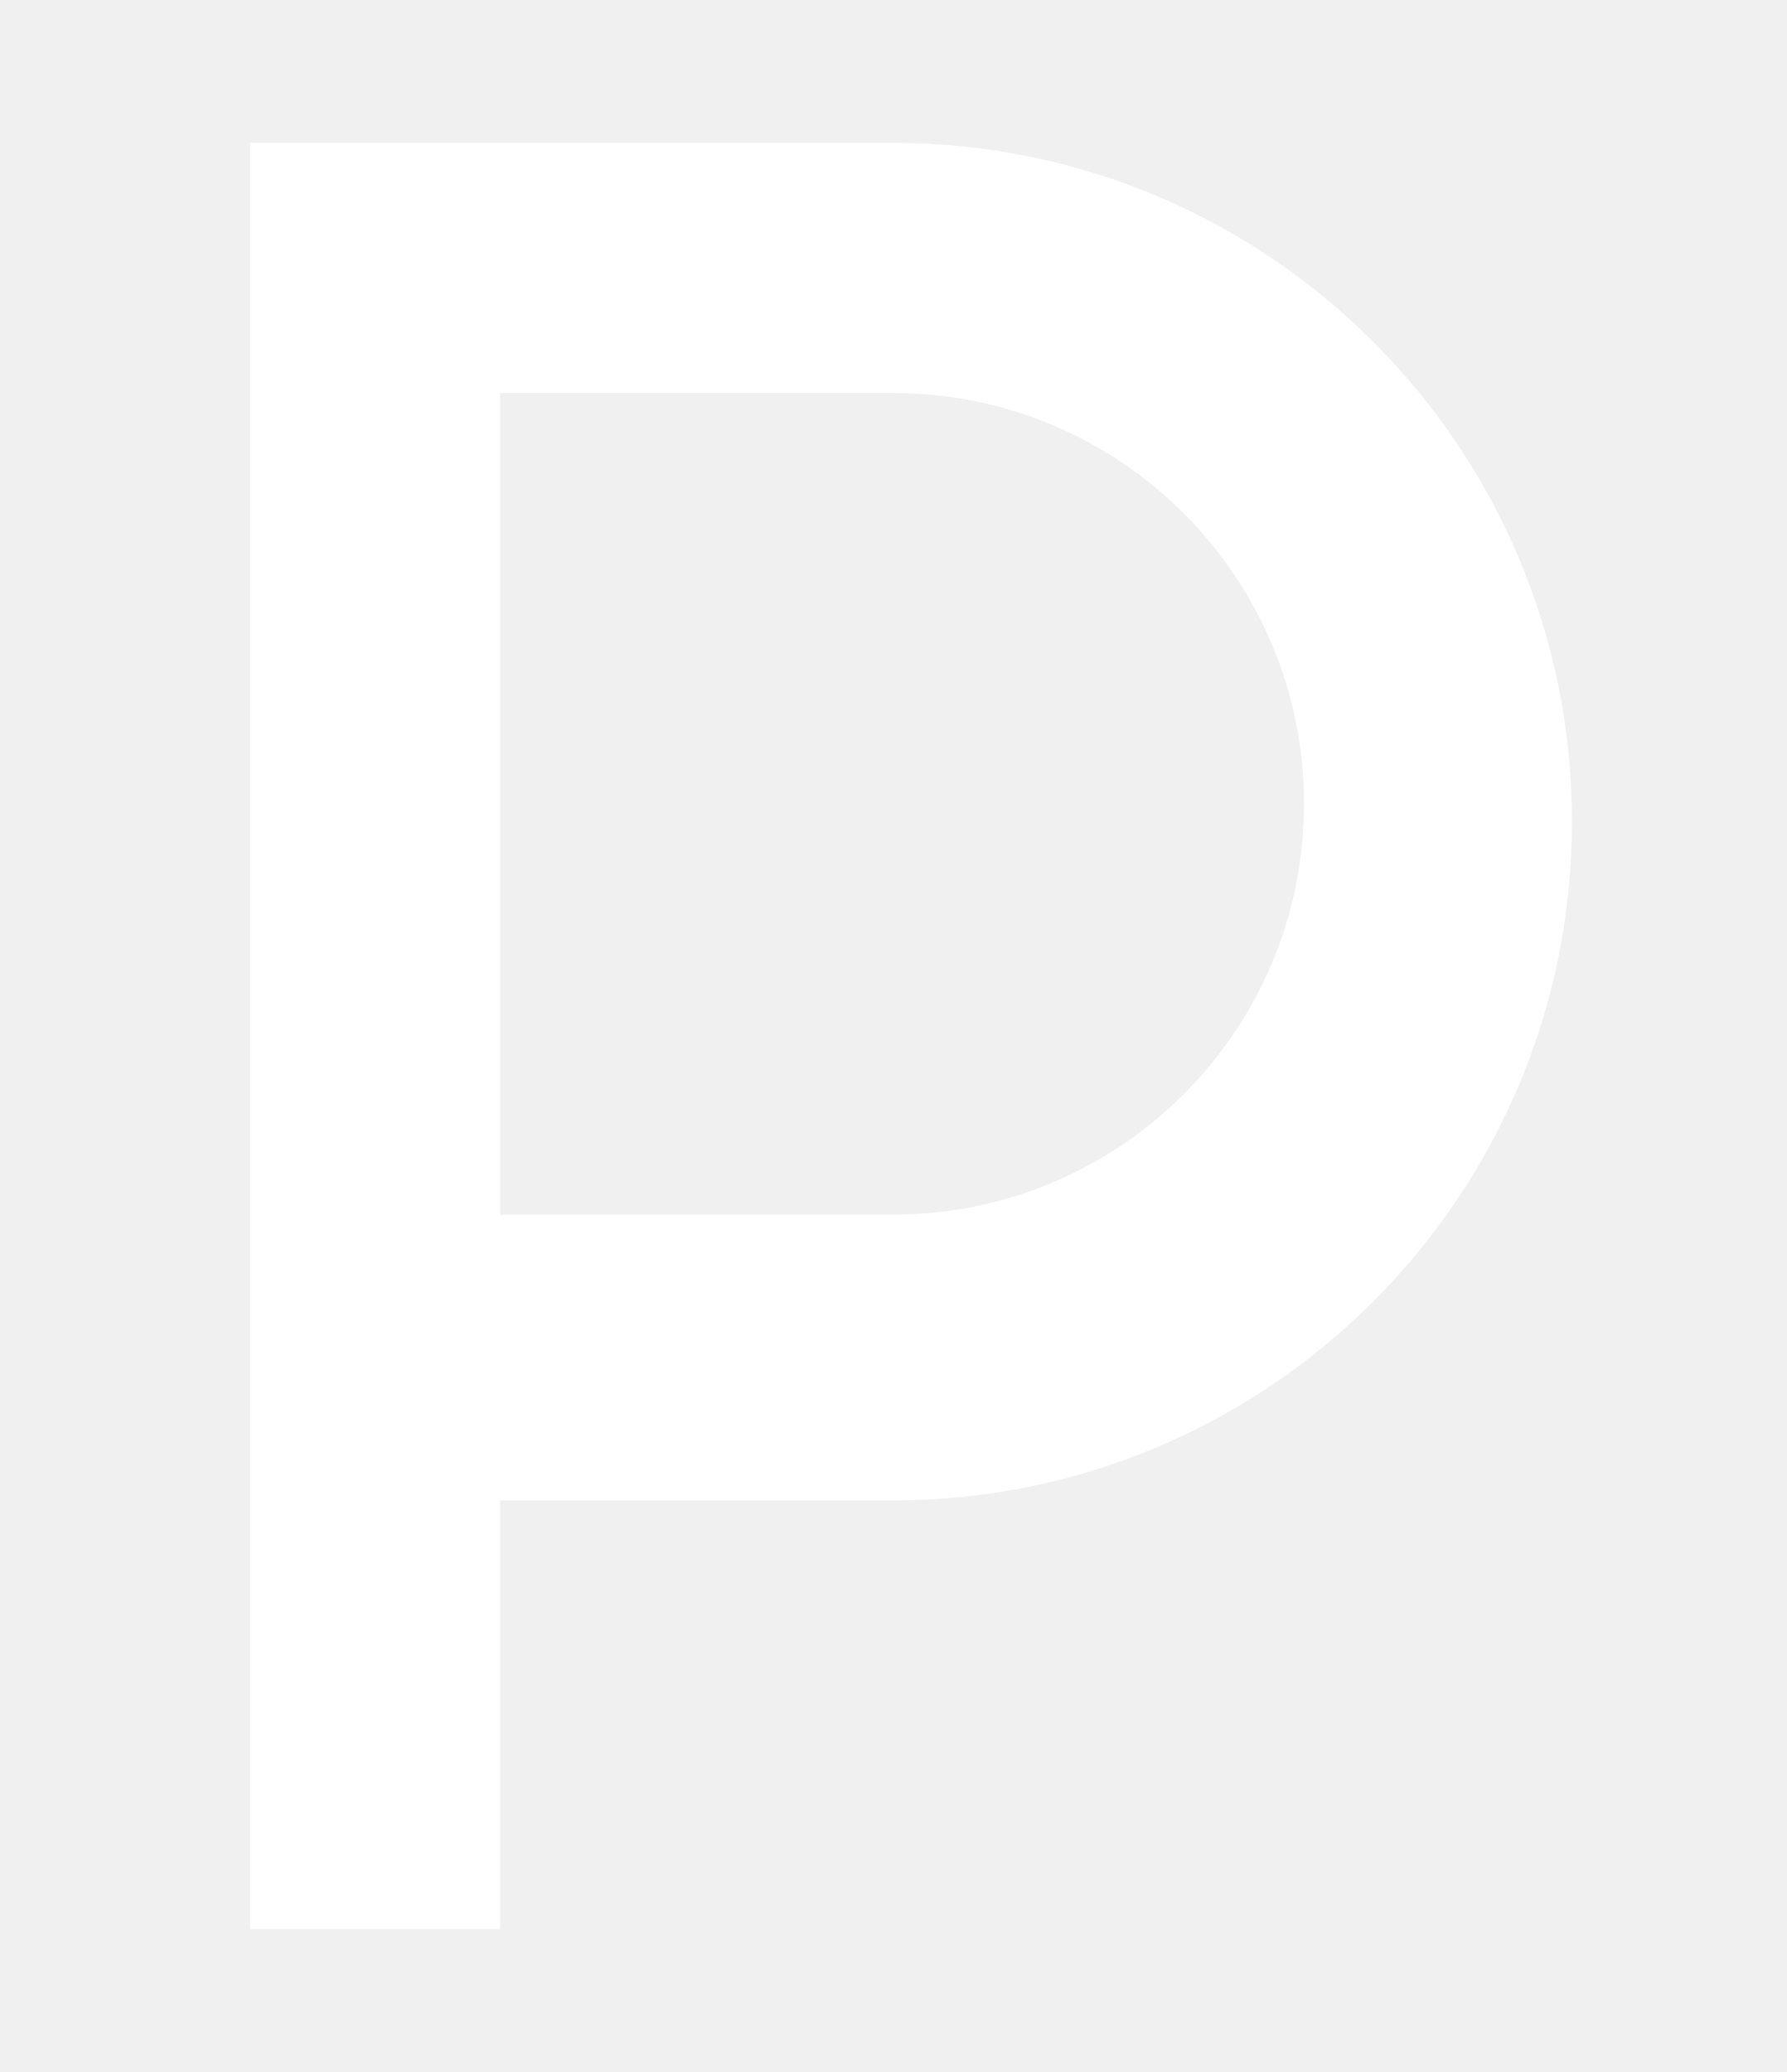
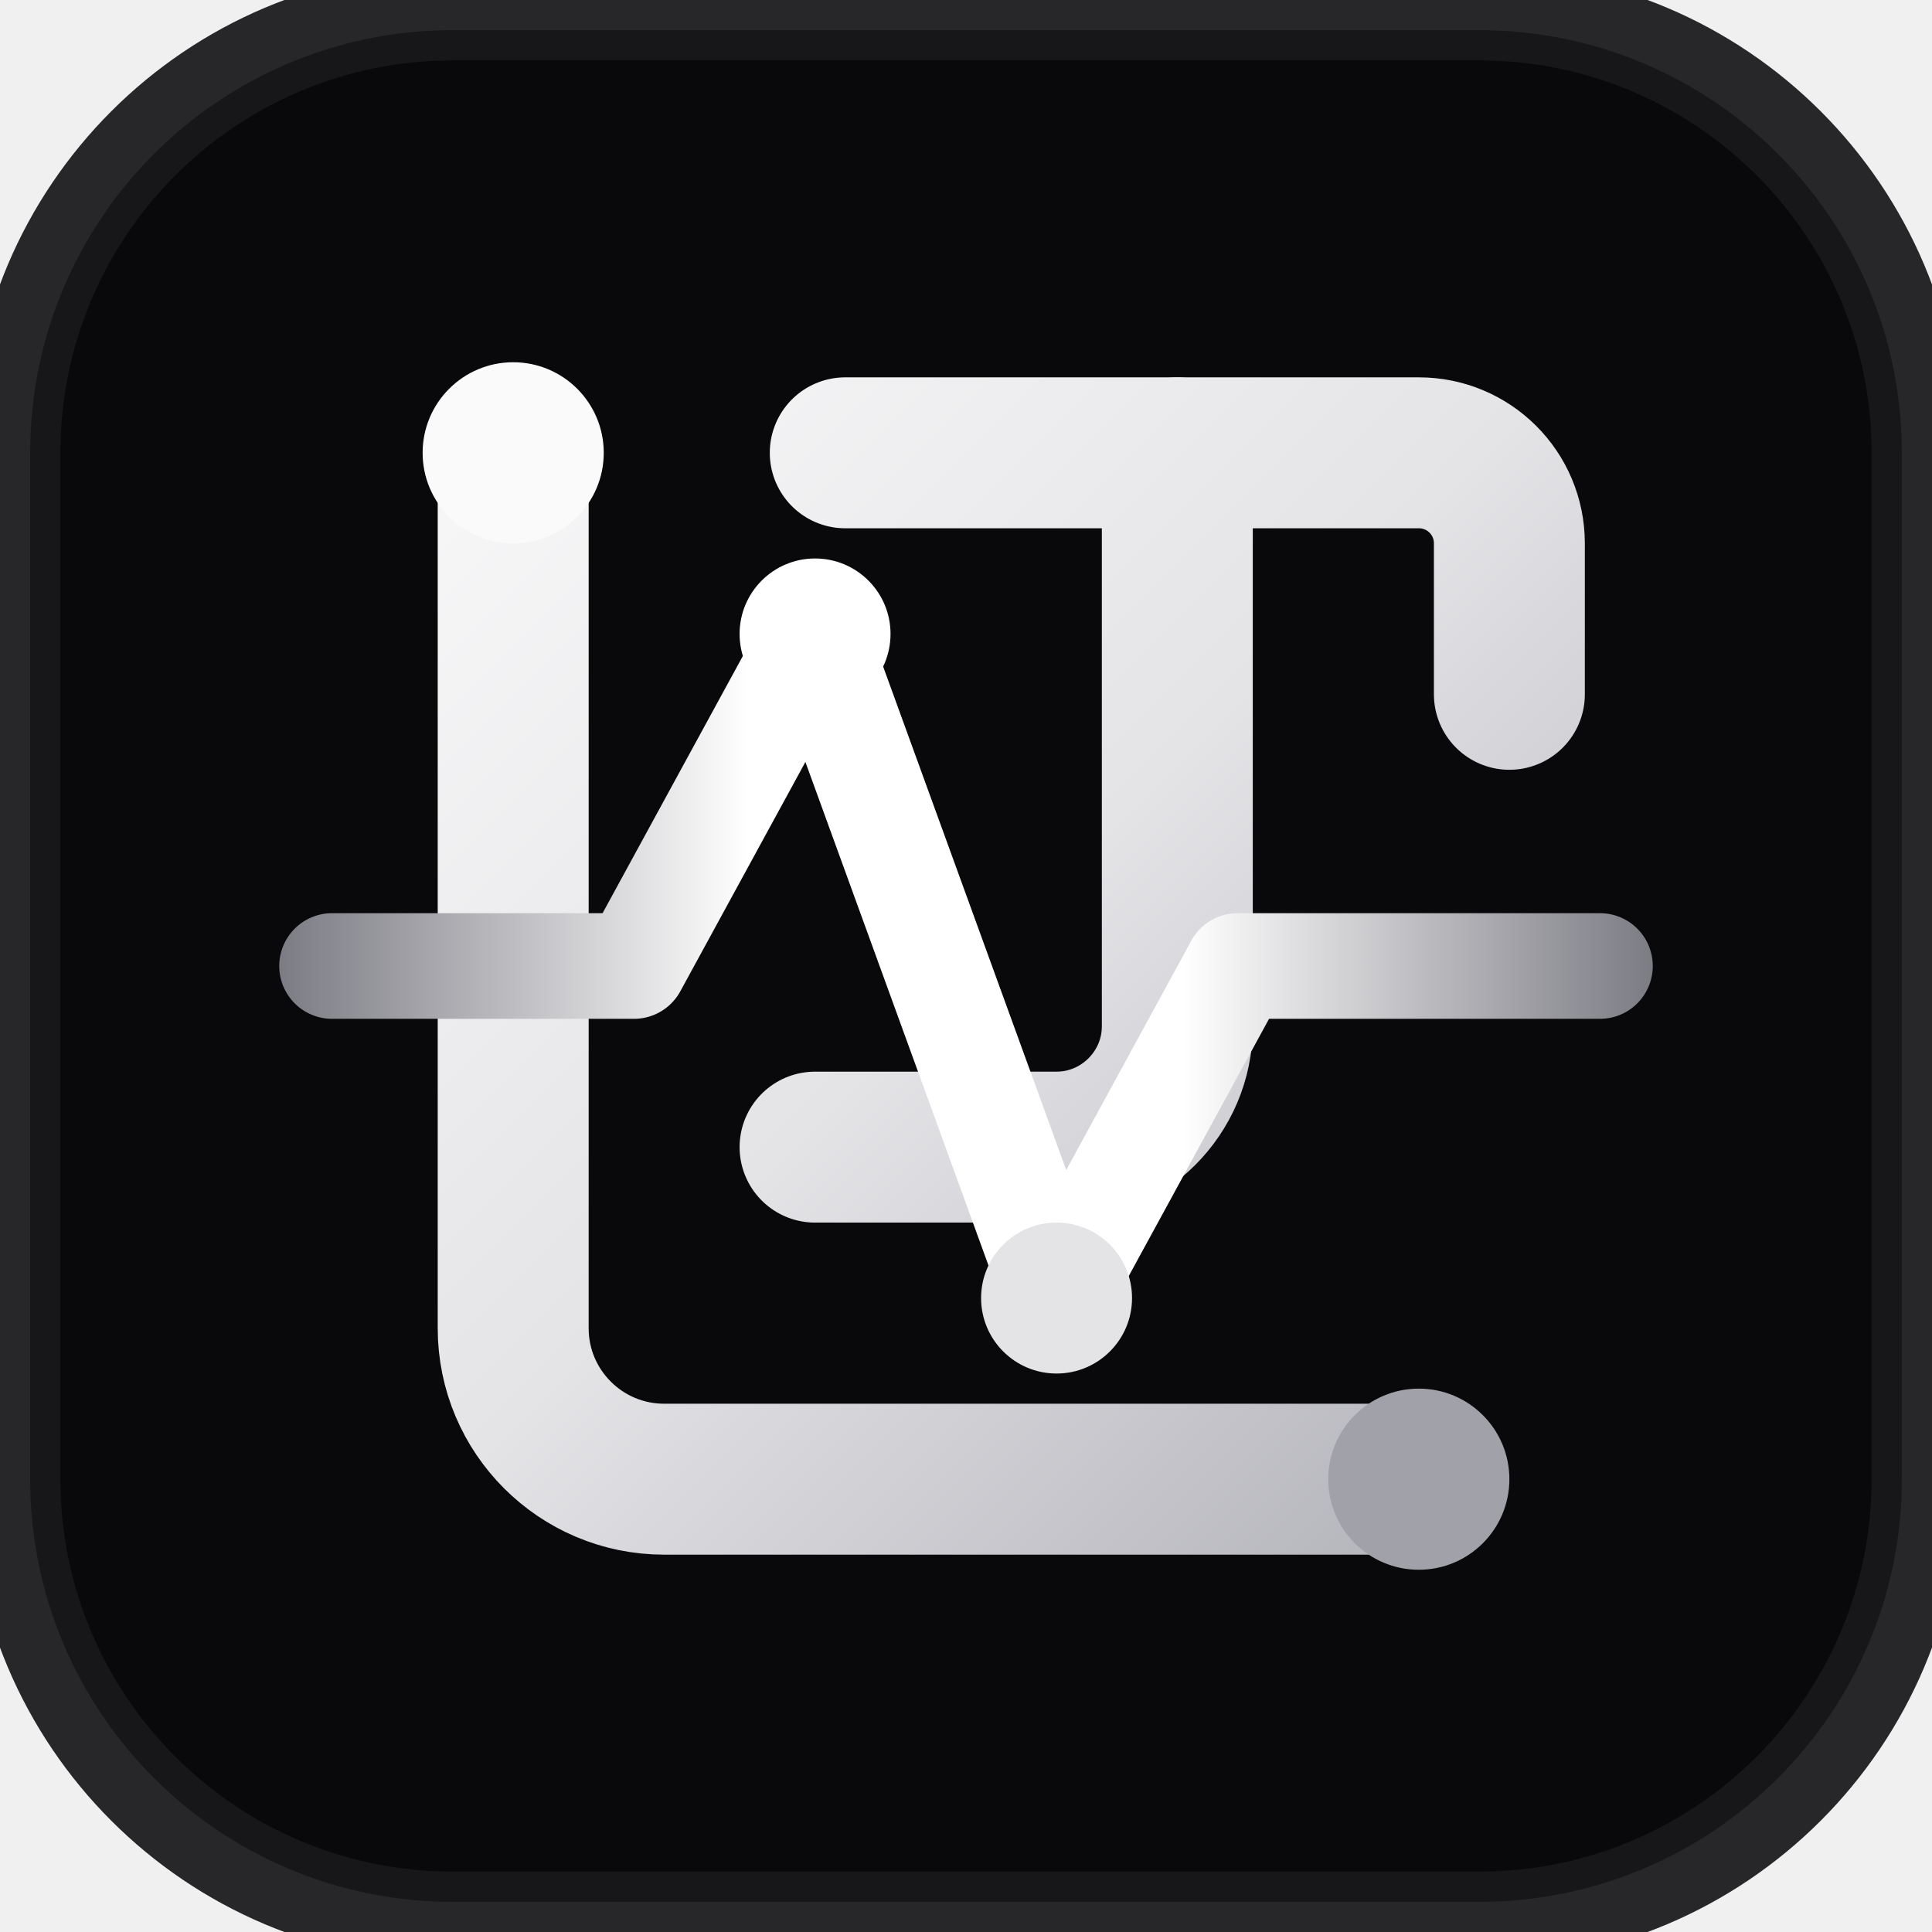
- <svg xmlns="http://www.w3.org/2000/svg" width="100" height="116" viewBox="0 0 100 116" fill="none" aria-label="Pulsiv logo">
+ <svg xmlns="http://www.w3.org/2000/svg" viewBox="0 0 32 32" fill="none" aria-label="LynkTrace logo">
  <defs>
-     <clipPath id="pulsiv-logo-bowl-clip">
-       <path d="M 28 22 v 46 h 22 c 12.7 0 23 -10.3 23 -23 c 0 -12.7 -10.3 -23 -23 -23 H 28 Z" />
-     </clipPath>
+     <linearGradient id="lt-mono-grad" x1="4" y1="4" x2="28" y2="28" gradientUnits="userSpaceOnUse">
+       <stop offset="0%" stop-color="#FFFFFF" />
+       <stop offset="50%" stop-color="#E4E4E7" />
+       <stop offset="100%" stop-color="#A1A1AA" />
+     </linearGradient>
+     <linearGradient id="lt-pulse-grad" x1="4" y1="16" x2="28" y2="16" gradientUnits="userSpaceOnUse">
+       <stop offset="0%" stop-color="#71717A" />
+       <stop offset="35%" stop-color="#FFFFFF" />
+       <stop offset="65%" stop-color="#FFFFFF" />
+       <stop offset="100%" stop-color="#71717A" />
+     </linearGradient>
  </defs>
-   <path fill-rule="evenodd" clip-rule="evenodd" d="M 14 8 h 36 c 20.987 0 38 17.013 38 38 c 0 20.987 -17.013 38 -38 38 H 28 v 24 H 14 V 8 Z M 28 22 v 46 h 22 c 12.7 0 23 -10.3 23 -23 c 0 -12.7 -10.3 -23 -23 -23 H 28 Z" fill="#ffffff" />
+   <rect width="32" height="32" rx="7.5" fill="#09090B" stroke="#27272A" stroke-width="1" />
+   <rect x="0.75" y="0.75" width="30.5" height="30.5" rx="6.75" fill="none" stroke="rgba(255, 255, 255, 0.06)" stroke-width="0.5" />
+   <path d="M8.5 7.5V22C8.5 23.38 9.62 24.5 11 24.5H23.5" stroke="url(#lt-mono-grad)" stroke-width="2.5" stroke-linecap="round" />
+   <path d="M14 7.5H23.5C24.33 7.5 25 8.17 25 9V11.5" stroke="url(#lt-mono-grad)" stroke-width="2.5" stroke-linecap="round" />
+   <path d="M19.5 7.5V17C19.5 18.1 18.6 19 17.5 19H13.5" stroke="url(#lt-mono-grad)" stroke-width="2.5" stroke-linecap="round" />
+   <path d="M5.5 16H10.5L13.5 10.5L17.5 21.5L20.5 16H26.5" stroke="url(#lt-pulse-grad)" stroke-width="1.75" stroke-linecap="round" stroke-linejoin="round" />
+   <circle cx="8.5" cy="7.5" r="1.5" fill="#FAFAFA" />
+   <circle cx="23.5" cy="24.5" r="1.5" fill="#A1A1AA" />
+   <circle cx="13.5" cy="10.5" r="1.25" fill="#FFFFFF" />
+   <circle cx="17.5" cy="21.5" r="1.25" fill="#E4E4E7" />
</svg>
